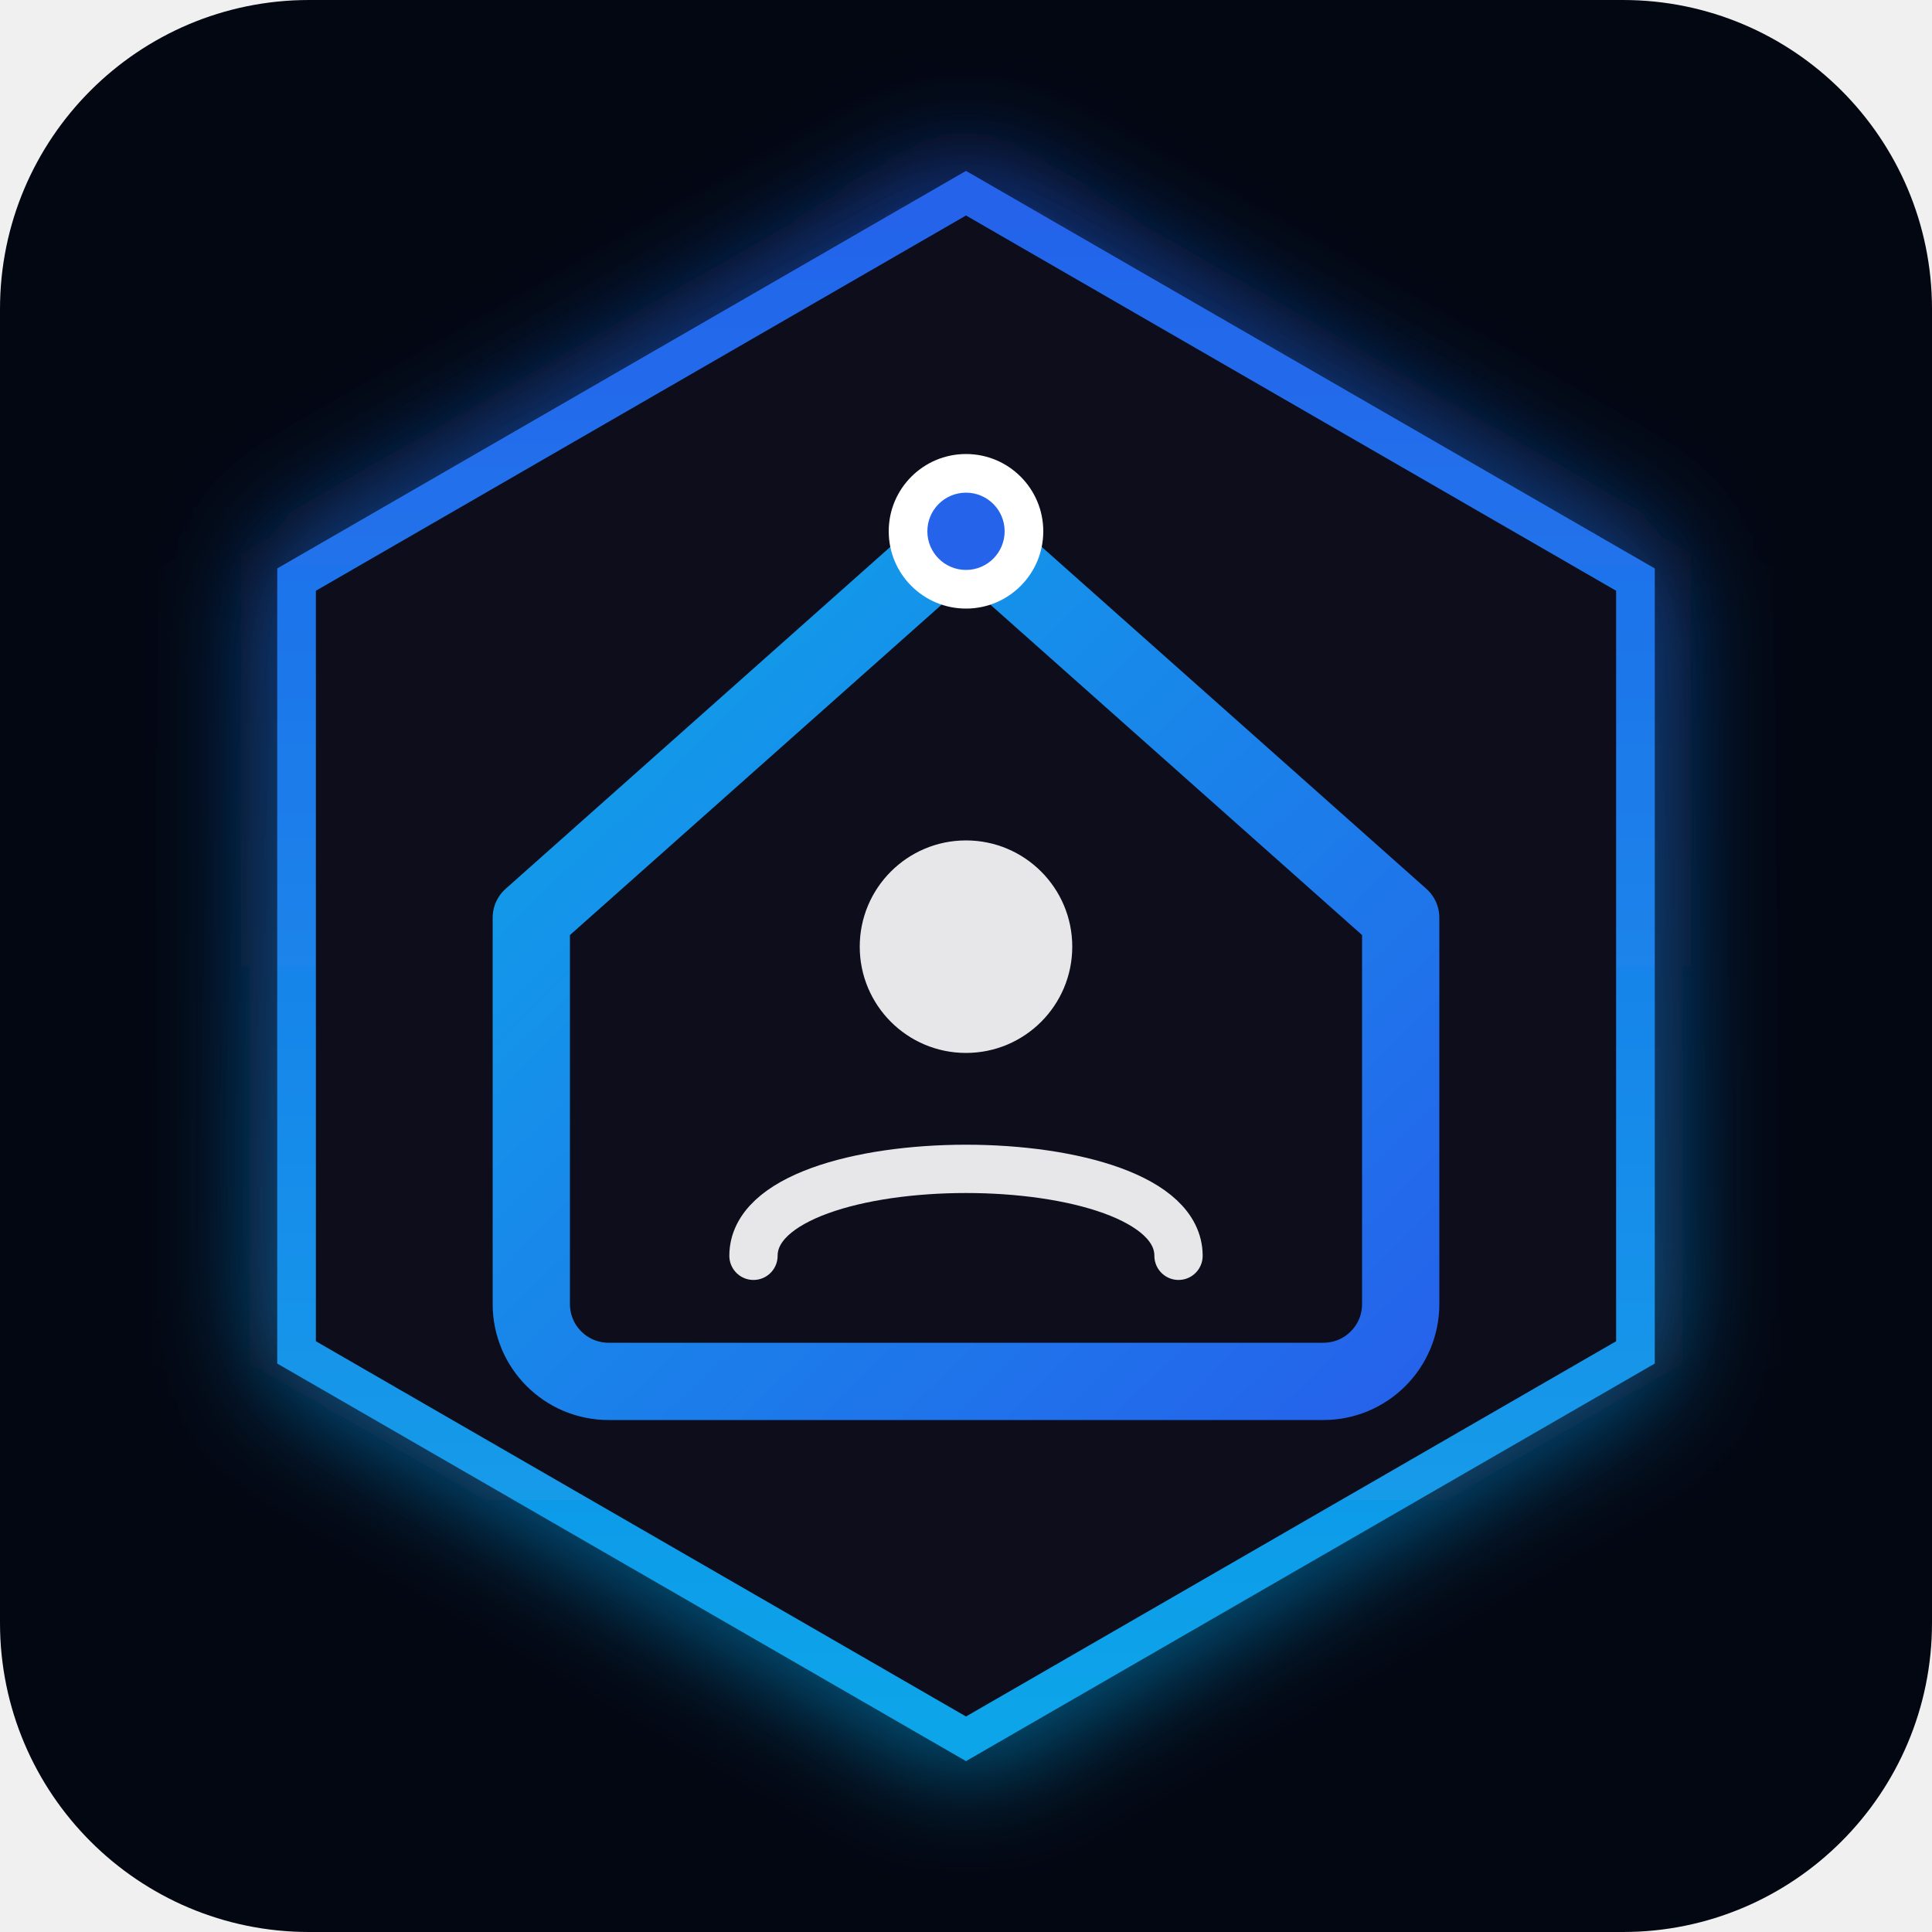
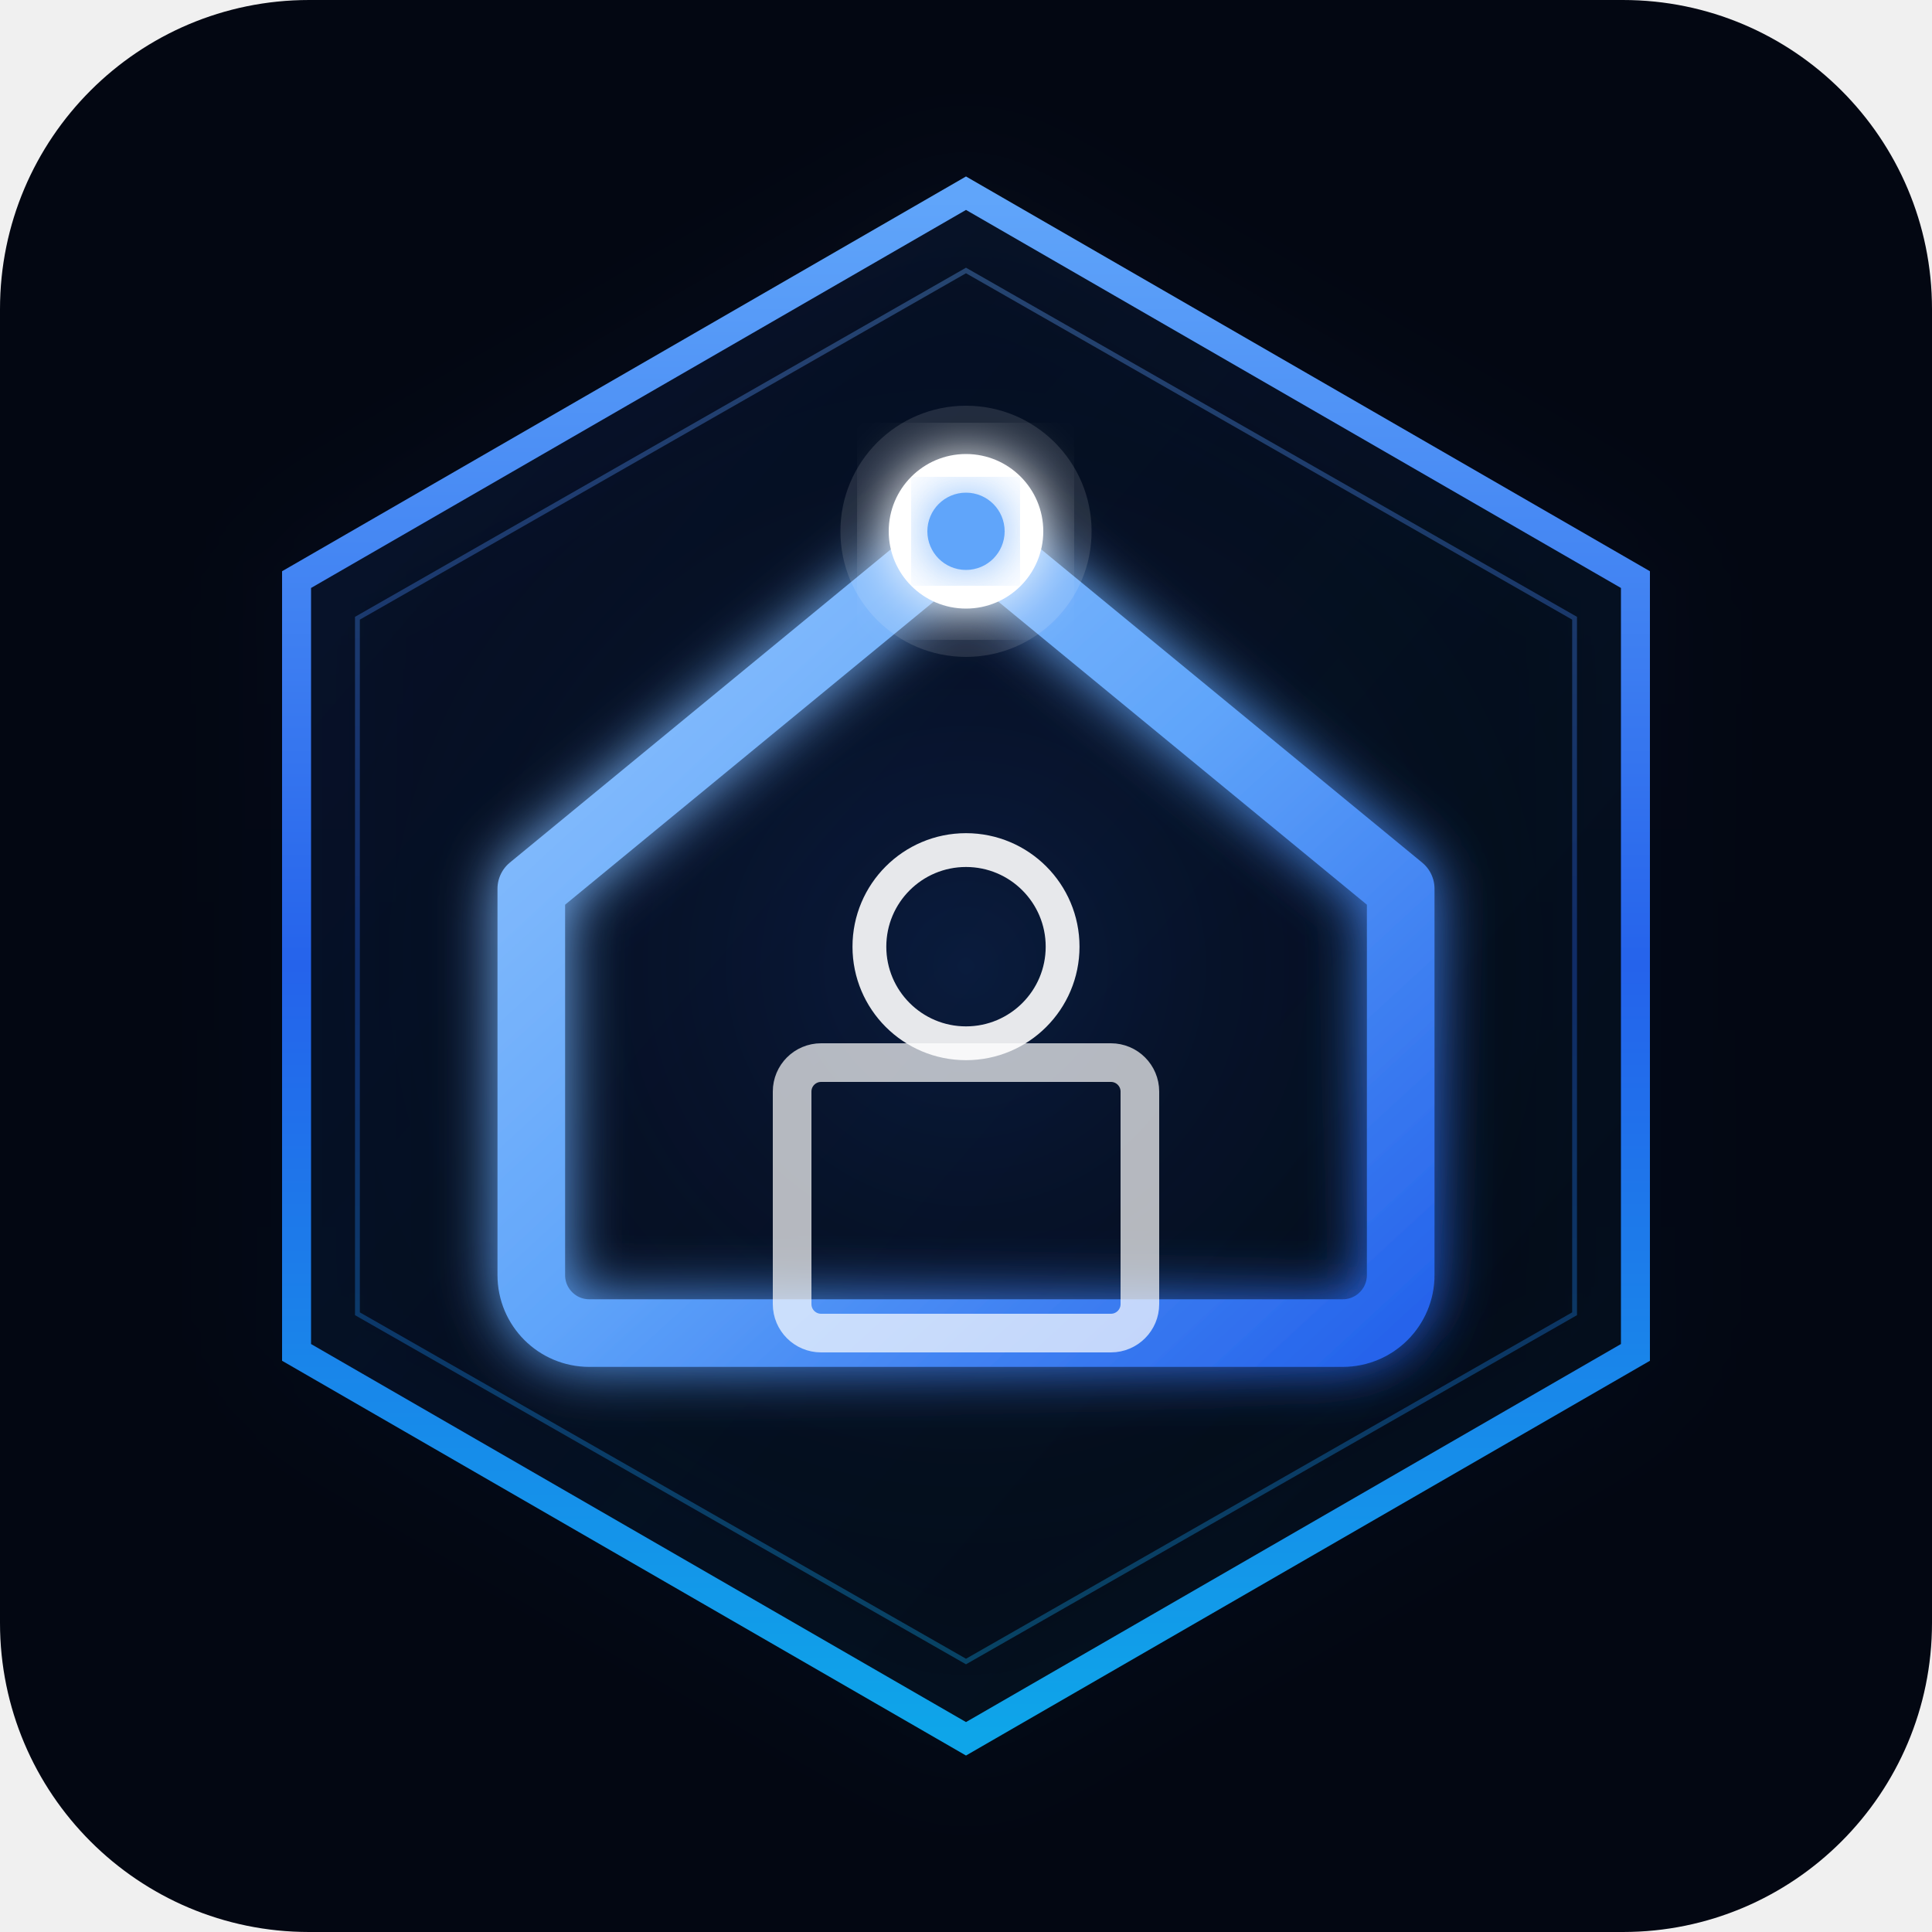
<svg xmlns="http://www.w3.org/2000/svg" viewBox="0 0 200 200">
  <defs>
-     <filter id="glow" x="-20%" y="-20%" width="140%" height="140%">
+     <filter id="glow" x="-40%" y="-40%" width="180%" height="180%">
      <feGaussianBlur stdDeviation="6" result="blur" />
      <feMerge>
        <feMergeNode in="blur" />
        <feMergeNode in="SourceGraphic" />
      </feMerge>
    </filter>
+     <filter id="softGlow" x="-20%" y="-20%" width="140%" height="140%">
+       <feGaussianBlur stdDeviation="3" result="blur" />
+       <feMerge>
+         <feMergeNode in="blur" />
+         <feMergeNode in="SourceGraphic" />
+       </feMerge>
+     </filter>
    <linearGradient id="hexGrad" x1="0%" y1="0%" x2="0%" y2="100%">
-       <stop offset="0%" stop-color="#2563eb" />
+       <stop offset="0%" stop-color="#60a5fa" />
+       <stop offset="50%" stop-color="#2563eb" />
      <stop offset="100%" stop-color="#0ea5e9" />
    </linearGradient>
+     <linearGradient id="hexFill" x1="0%" y1="0%" x2="100%" y2="100%">
+       <stop offset="0%" stop-color="#2563eb" stop-opacity="0.1" />
+       <stop offset="100%" stop-color="#0ea5e9" stop-opacity="0.02" />
+     </linearGradient>
    <linearGradient id="iconGrad" x1="0%" y1="0%" x2="100%" y2="100%">
-       <stop offset="0%" stop-color="#0ea5e9" />
+       <stop offset="0%" stop-color="#93c5fd" />
+       <stop offset="50%" stop-color="#60a5fa" />
      <stop offset="100%" stop-color="#2563eb" />
    </linearGradient>
+     <radialGradient id="centerGlow" cx="50%" cy="50%" r="50%">
+       <stop offset="0%" stop-color="#2563eb" stop-opacity="0.15" />
+       <stop offset="100%" stop-color="#030712" stop-opacity="0" />
+     </radialGradient>
  </defs>
  <rect width="100%" height="100%" fill="#030712" rx="32" />
-   <polygon points="100,20 169.3,60 169.3,140 100,180 30.7,140 30.7,60" fill="#080e1a" stroke="url(#hexGrad)" stroke-width="4" filter="url(#glow)" />
-   <path d="M 100,55 L 145,95 V 135 A 8,8 0 0 1 137,143 H 63 A 8,8 0 0 1 55,135 V 95 Z" fill="none" stroke="url(#iconGrad)" stroke-width="8" stroke-linecap="round" stroke-linejoin="round" />
-   <circle cx="100" cy="98" r="11" fill="#FFFFFF" opacity="0.9" />
-   <path d="M 78,130 C 78,118 122,118 122,130" fill="none" stroke="#FFFFFF" stroke-width="5" stroke-linecap="round" opacity="0.9" />
-   <circle cx="100" cy="55" r="8" fill="#FFFFFF" />
-   <circle cx="100" cy="55" r="4" fill="#2563eb" />
+   <circle cx="100" cy="100" r="70" fill="url(#centerGlow)" />
+   <polygon points="100,20 169.3,60 169.3,140 100,180 30.7,140 30.7,60" fill="none" stroke="url(#hexGrad)" stroke-width="0.8" opacity="0.3" filter="url(#glow)" />
+   <polygon points="100,20 169.3,60 169.3,140 100,180 30.7,140 30.7,60" fill="url(#hexFill)" stroke="url(#hexGrad)" stroke-width="3" />
+   <polygon points="100,28 163,64 163,136 100,172 37,136 37,64" fill="none" stroke="url(#hexGrad)" stroke-width="0.5" opacity="0.35" />
+   <path d="M 100,55 L 145,92 V 132 A 6,6 0 0 1 139,138 H 61 A 6,6 0 0 1 55,132 V 92 Z" fill="none" stroke="url(#iconGrad)" stroke-width="7" stroke-linecap="round" stroke-linejoin="round" filter="url(#softGlow)" />
+   <rect x="82" y="110" width="36" height="28" rx="3" fill="none" stroke="#FFFFFF" stroke-width="4" opacity="0.7" />
+   <circle cx="100" cy="98" r="10" fill="none" stroke="#FFFFFF" stroke-width="3.5" opacity="0.9" />
+   <circle cx="100" cy="55" r="13" fill="#FFFFFF" opacity="0.12" />
+   <circle cx="100" cy="55" r="8" fill="#FFFFFF" filter="url(#softGlow)" />
+   <circle cx="100" cy="55" r="4" fill="#60a5fa" filter="url(#softGlow)" />
</svg>
